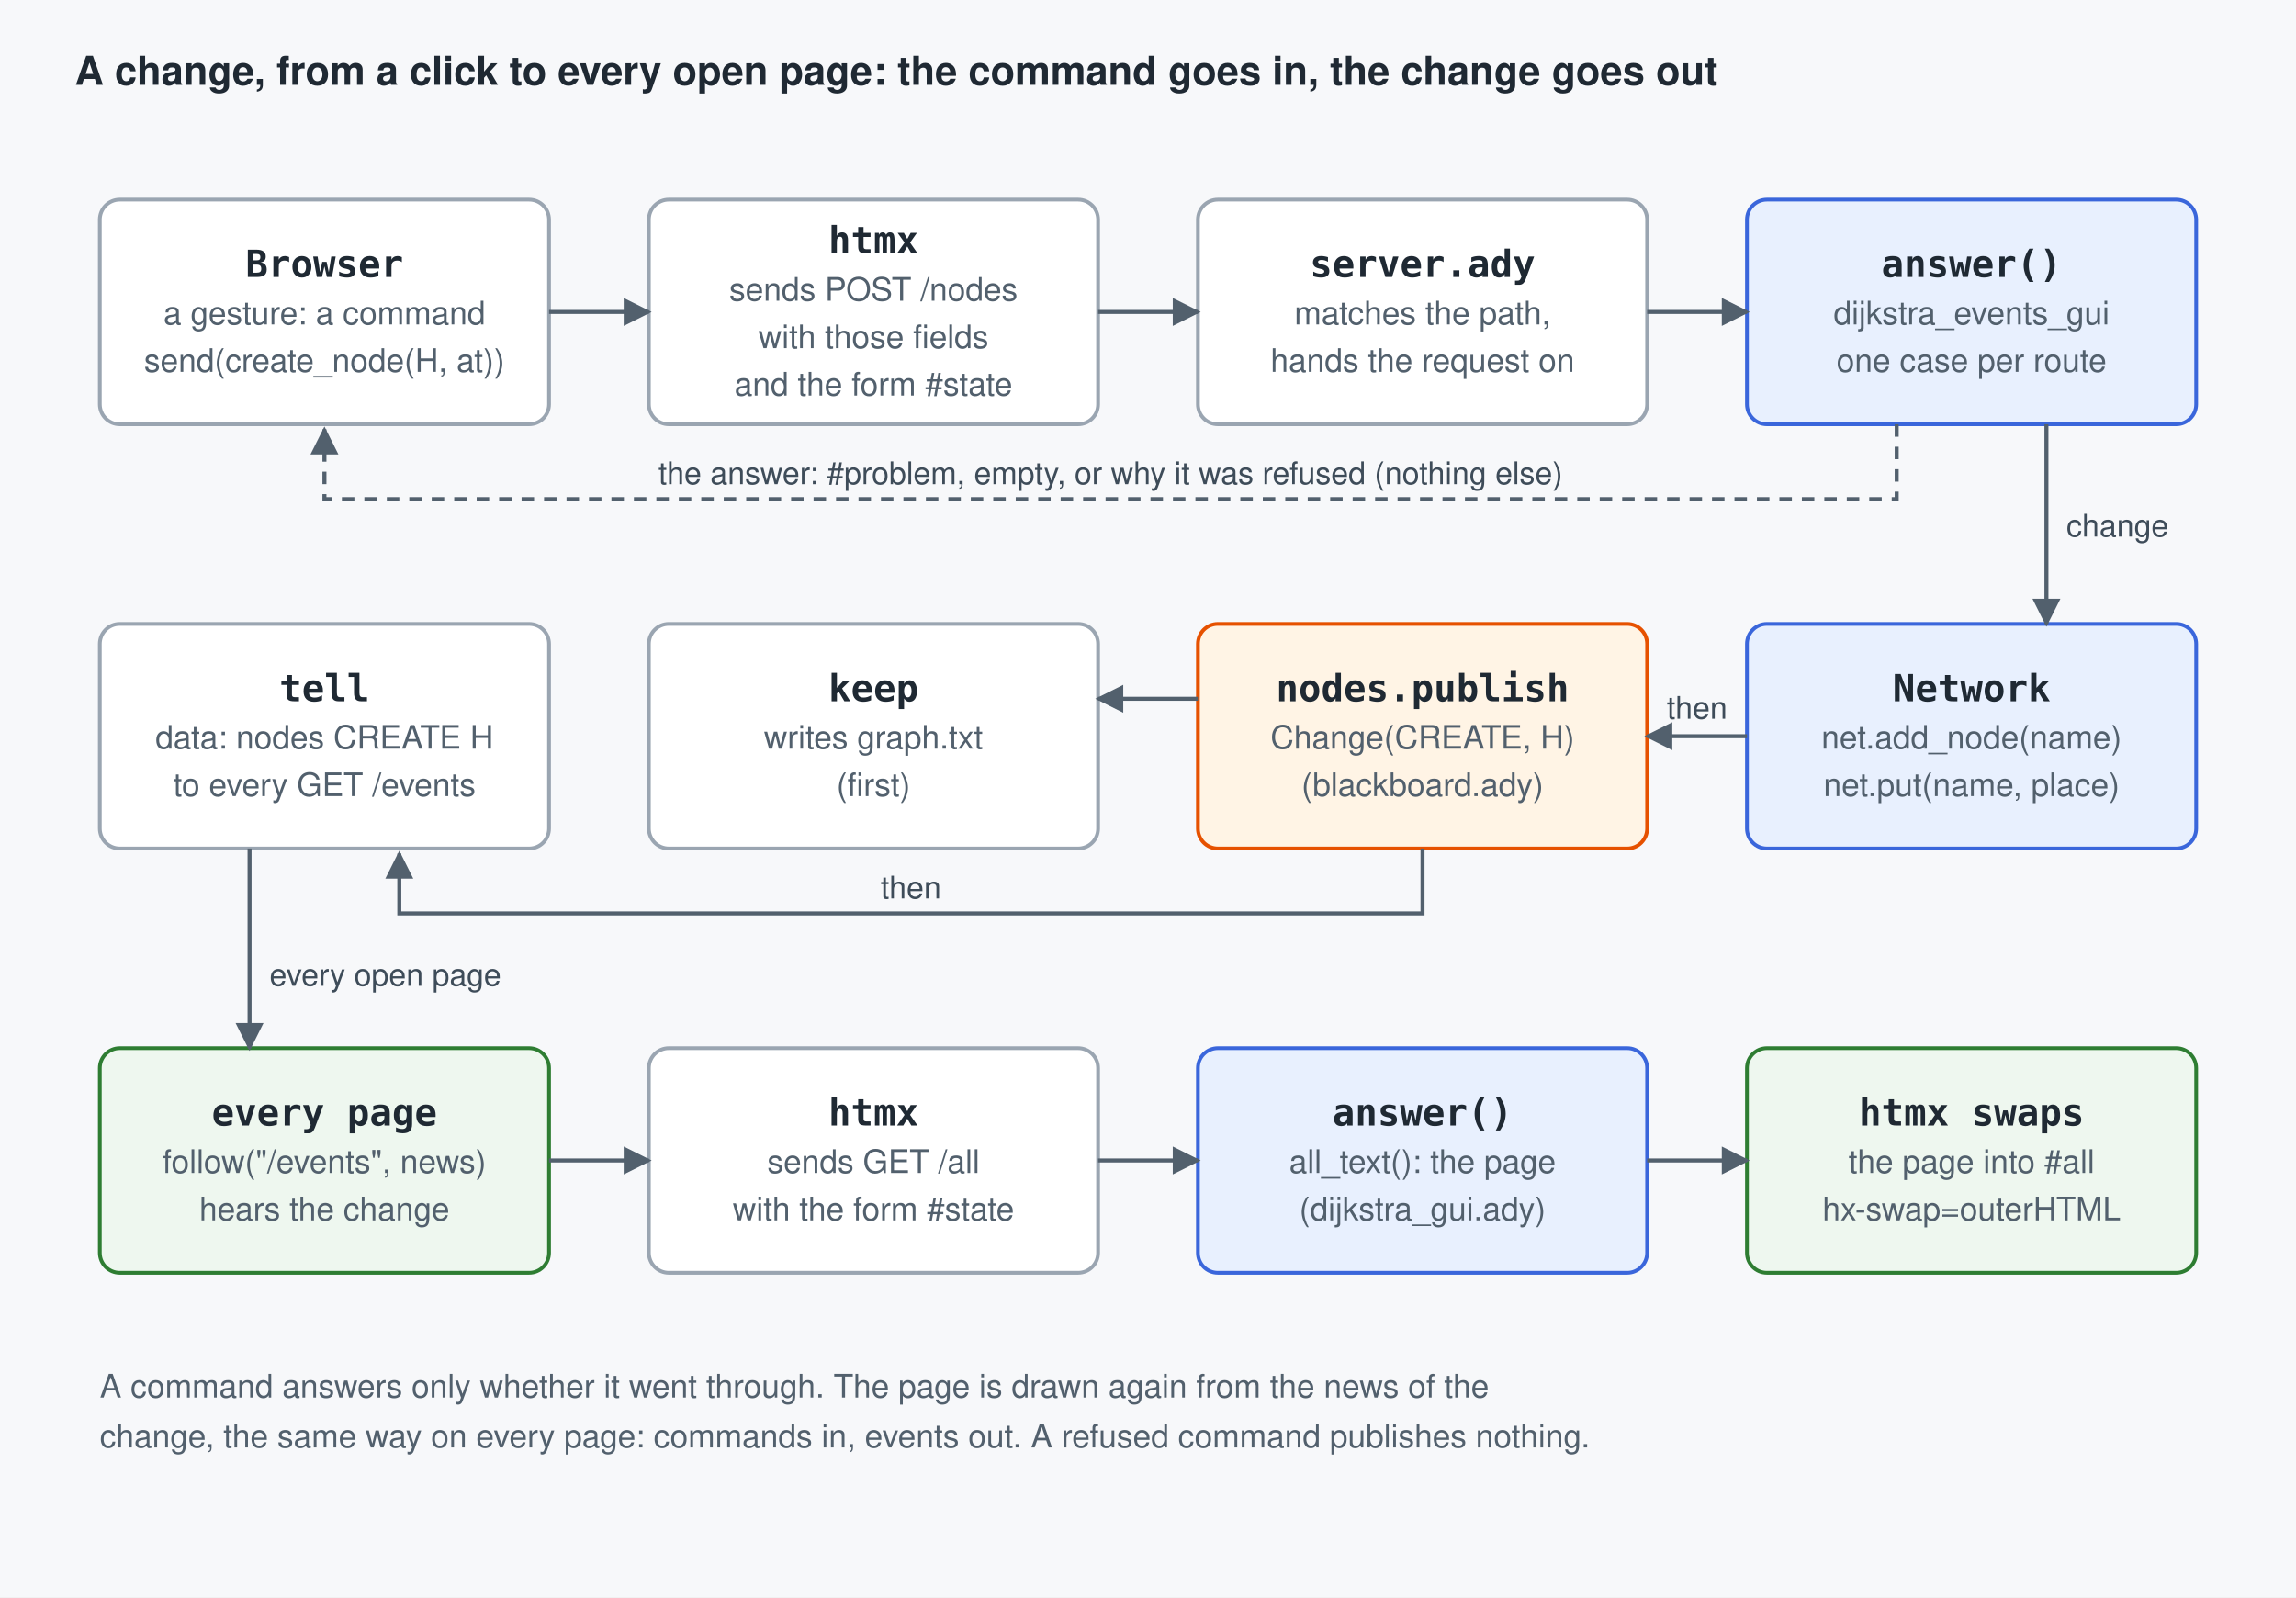
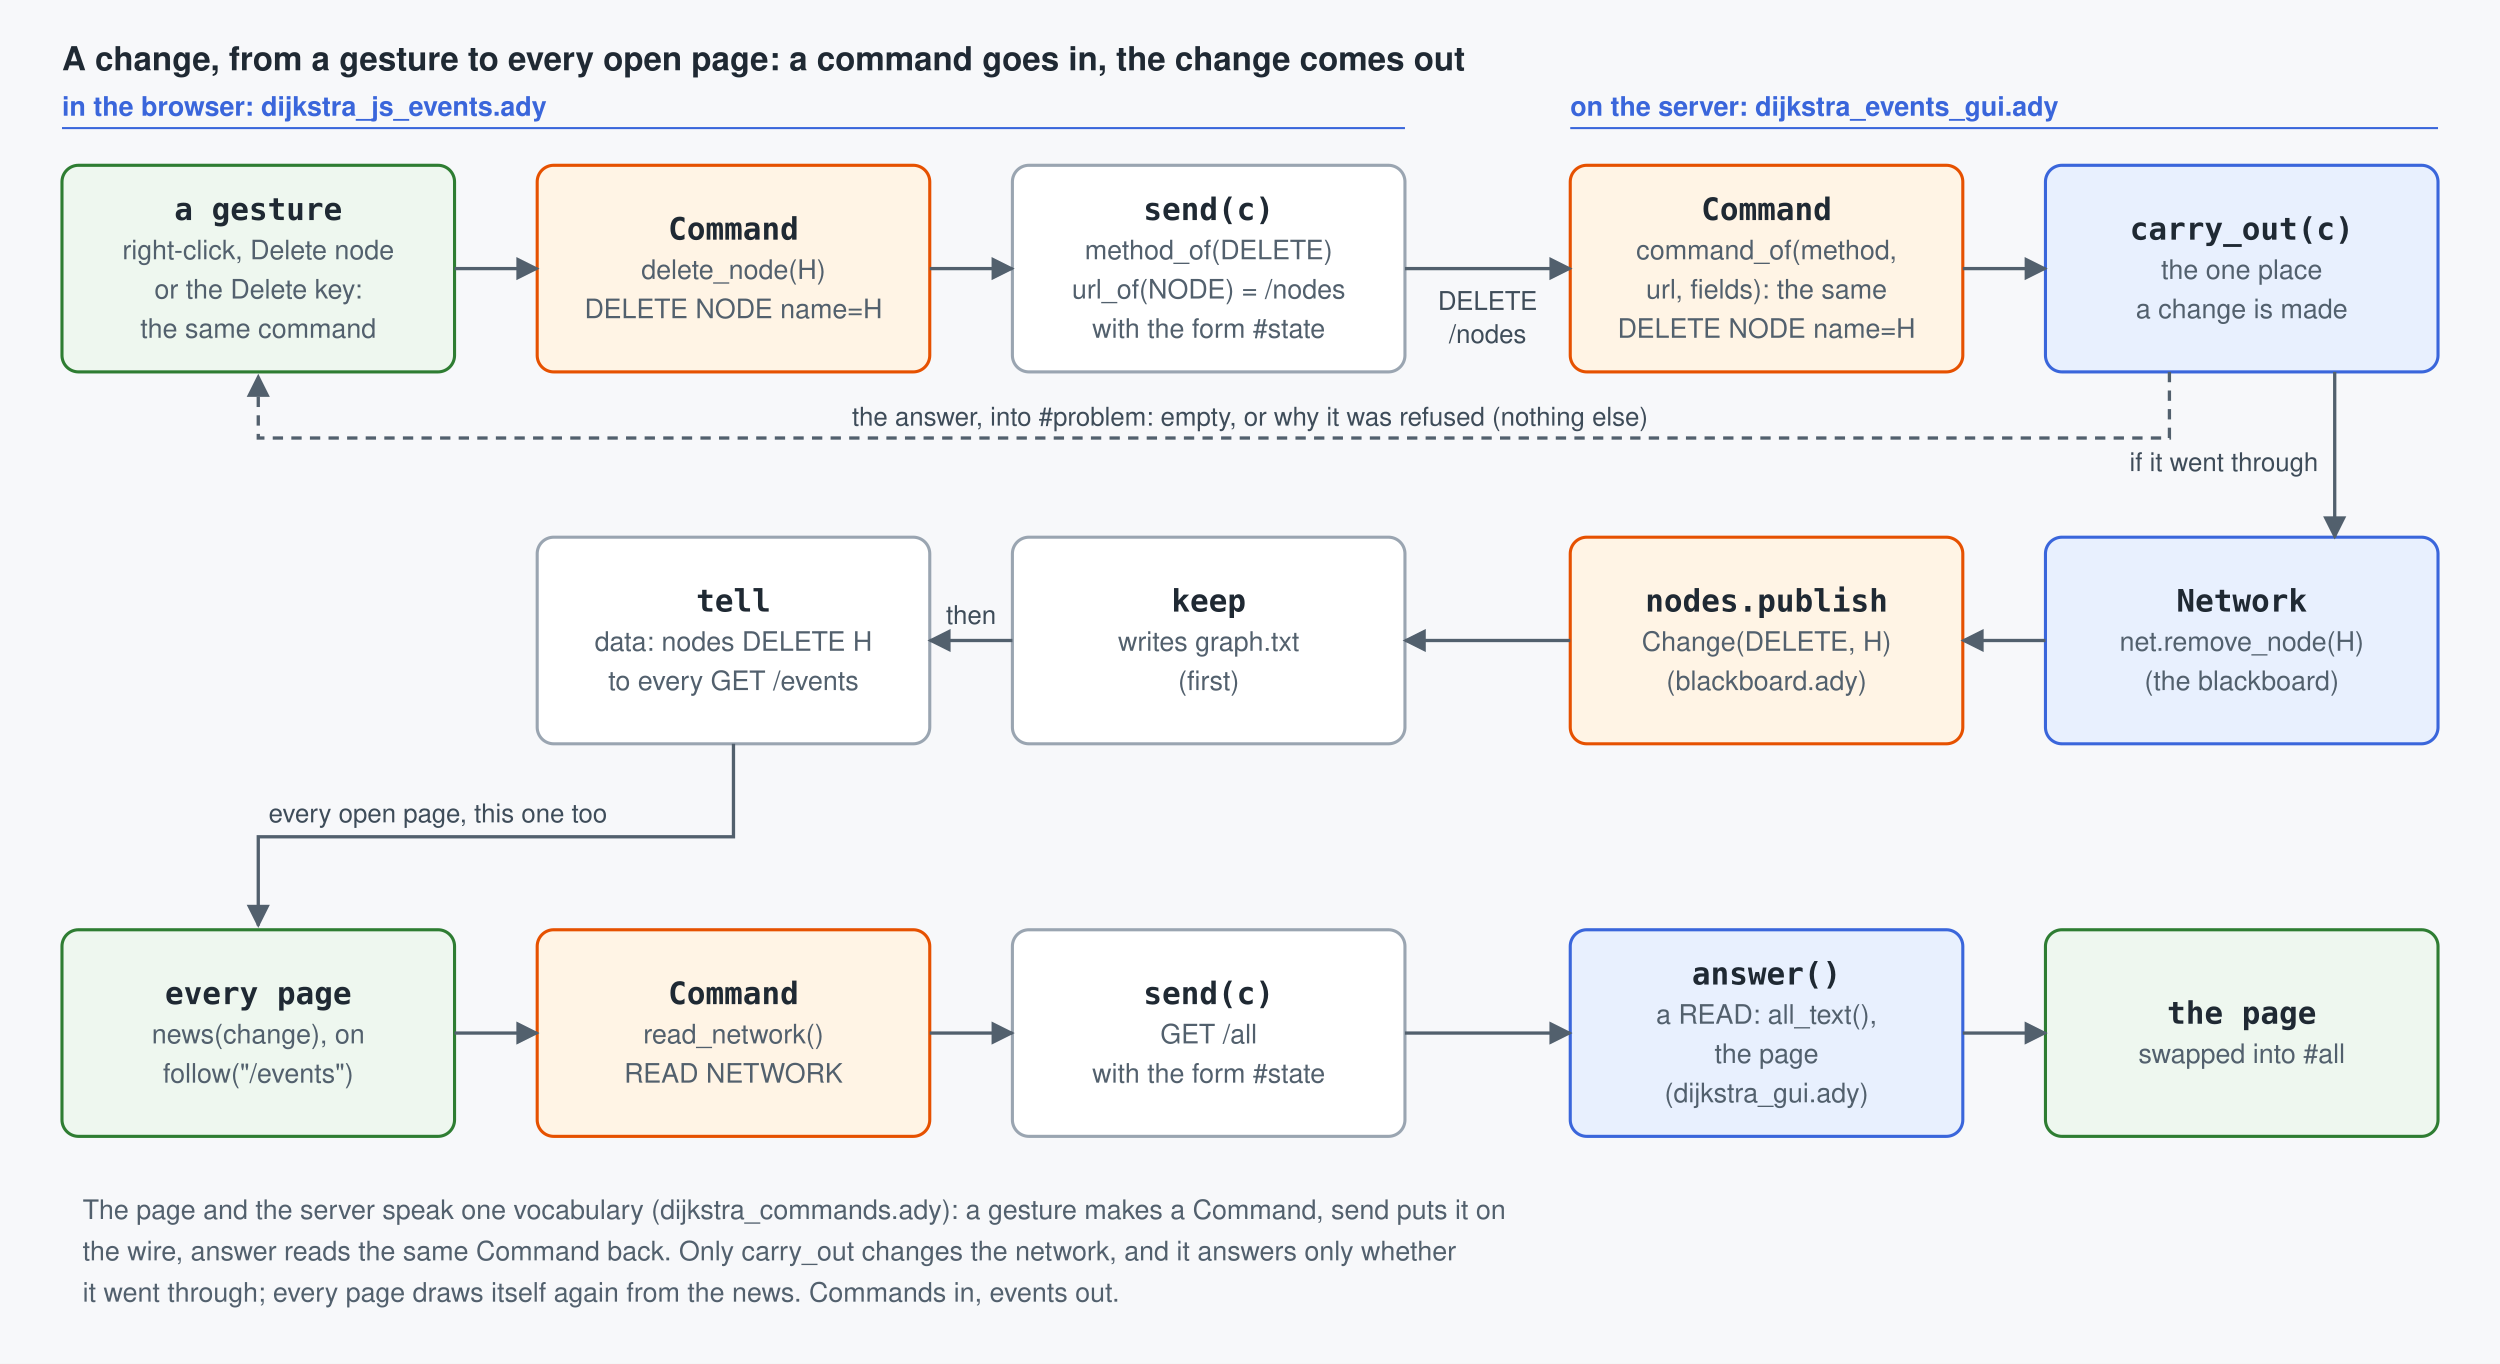
- <svg xmlns="http://www.w3.org/2000/svg" width="920" height="640" viewBox="0 0 920 640" font-family="system-ui, -apple-system, Segoe UI, Helvetica, Arial, sans-serif">
+ <svg xmlns="http://www.w3.org/2000/svg" width="1210" height="660" viewBox="0 0 1210 660" font-family="system-ui, -apple-system, Segoe UI, Helvetica, Arial, sans-serif">
  <defs>
    <marker id="a" viewBox="0 0 10 10" refX="9" refY="5" markerWidth="7" markerHeight="7" orient="auto-start-reverse">
      <path d="M 0 0 L 10 5 L 0 10 z" fill="#52606d" />
    </marker>
  </defs>
  <rect width="100%" height="100%" fill="#f7f8fa" />
-   <text x="30" y="34" font-size="16" fill="#1f2933" font-weight="700" text-anchor="start">A change, from a click to every open page: the command goes in, the change goes out</text>
-   <rect x="40" y="80" width="180" height="90" rx="8" fill="#fff" stroke="#9aa5b1" stroke-width="1.5" />
-   <text x="130.0" y="111.0" text-anchor="middle" font-size="15" fill="#1f2933" font-weight="700" font-family="ui-monospace, Menlo, Consolas, monospace">Browser</text>
-   <text x="130.0" y="130.0" text-anchor="middle" font-size="13" fill="#52606d">a gesture: a command</text>
-   <text x="130.0" y="149.0" text-anchor="middle" font-size="13" fill="#52606d">send(create_node(H, at))</text>
-   <rect x="260" y="80" width="180" height="90" rx="8" fill="#fff" stroke="#9aa5b1" stroke-width="1.5" />
-   <text x="350.0" y="101.5" text-anchor="middle" font-size="15" fill="#1f2933" font-weight="700" font-family="ui-monospace, Menlo, Consolas, monospace">htmx</text>
-   <text x="350.0" y="120.5" text-anchor="middle" font-size="13" fill="#52606d">sends POST /nodes</text>
-   <text x="350.0" y="139.5" text-anchor="middle" font-size="13" fill="#52606d">with those fields</text>
-   <text x="350.0" y="158.5" text-anchor="middle" font-size="13" fill="#52606d">and the form #state</text>
-   <rect x="480" y="80" width="180" height="90" rx="8" fill="#fff" stroke="#9aa5b1" stroke-width="1.5" />
-   <text x="570.0" y="111.0" text-anchor="middle" font-size="15" fill="#1f2933" font-weight="700" font-family="ui-monospace, Menlo, Consolas, monospace">server.ady</text>
-   <text x="570.0" y="130.0" text-anchor="middle" font-size="13" fill="#52606d">matches the path,</text>
-   <text x="570.0" y="149.0" text-anchor="middle" font-size="13" fill="#52606d">hands the request on</text>
-   <rect x="700" y="80" width="180" height="90" rx="8" fill="#e8f0fe" stroke="#3a66db" stroke-width="1.5" />
-   <text x="790.0" y="111.0" text-anchor="middle" font-size="15" fill="#1f2933" font-weight="700" font-family="ui-monospace, Menlo, Consolas, monospace">answer()</text>
-   <text x="790.0" y="130.0" text-anchor="middle" font-size="13" fill="#52606d">dijkstra_events_gui</text>
-   <text x="790.0" y="149.0" text-anchor="middle" font-size="13" fill="#52606d">one case per route</text>
-   <line x1="220" y1="125" x2="260" y2="125" stroke="#52606d" stroke-width="1.6" marker-end="url(#a)" />
-   <line x1="440" y1="125" x2="480" y2="125" stroke="#52606d" stroke-width="1.6" marker-end="url(#a)" />
-   <line x1="660" y1="125" x2="700" y2="125" stroke="#52606d" stroke-width="1.6" marker-end="url(#a)" />
-   <path d="M 760 170 V 200 H 130 V 172" fill="none" stroke="#52606d" stroke-width="1.6" stroke-dasharray="5 4" marker-end="url(#a)" />
-   <text x="445" y="194" text-anchor="middle" font-size="12.5" fill="#3e4c59">the answer: #problem, empty, or why it was refused (nothing else)</text>
-   <rect x="700" y="250" width="180" height="90" rx="8" fill="#e8f0fe" stroke="#3a66db" stroke-width="1.5" />
-   <text x="790.0" y="281.0" text-anchor="middle" font-size="15" fill="#1f2933" font-weight="700" font-family="ui-monospace, Menlo, Consolas, monospace">Network</text>
-   <text x="790.0" y="300.0" text-anchor="middle" font-size="13" fill="#52606d">net.add_node(name)</text>
-   <text x="790.0" y="319.0" text-anchor="middle" font-size="13" fill="#52606d">net.put(name, place)</text>
-   <line x1="820" y1="170" x2="820" y2="250" stroke="#52606d" stroke-width="1.6" marker-end="url(#a)" />
-   <text x="828" y="215" text-anchor="start" font-size="12.5" fill="#3e4c59">change</text>
-   <rect x="480" y="250" width="180" height="90" rx="8" fill="#fff4e5" stroke="#e65100" stroke-width="1.5" />
-   <text x="570.0" y="281.0" text-anchor="middle" font-size="15" fill="#1f2933" font-weight="700" font-family="ui-monospace, Menlo, Consolas, monospace">nodes.publish</text>
-   <text x="570.0" y="300.0" text-anchor="middle" font-size="13" fill="#52606d">Change(CREATE, H)</text>
-   <text x="570.0" y="319.0" text-anchor="middle" font-size="13" fill="#52606d">(blackboard.ady)</text>
-   <line x1="700" y1="295" x2="660" y2="295" stroke="#52606d" stroke-width="1.6" marker-end="url(#a)" />
-   <text x="680" y="288" text-anchor="middle" font-size="12.5" fill="#3e4c59">then</text>
-   <rect x="260" y="250" width="180" height="90" rx="8" fill="#fff" stroke="#9aa5b1" stroke-width="1.5" />
-   <text x="350.0" y="281.0" text-anchor="middle" font-size="15" fill="#1f2933" font-weight="700" font-family="ui-monospace, Menlo, Consolas, monospace">keep</text>
-   <text x="350.0" y="300.0" text-anchor="middle" font-size="13" fill="#52606d">writes graph.txt</text>
-   <text x="350.0" y="319.0" text-anchor="middle" font-size="13" fill="#52606d">(first)</text>
-   <rect x="40" y="250" width="180" height="90" rx="8" fill="#fff" stroke="#9aa5b1" stroke-width="1.5" />
-   <text x="130.0" y="281.0" text-anchor="middle" font-size="15" fill="#1f2933" font-weight="700" font-family="ui-monospace, Menlo, Consolas, monospace">tell</text>
-   <text x="130.0" y="300.0" text-anchor="middle" font-size="13" fill="#52606d">data: nodes CREATE H</text>
-   <text x="130.0" y="319.0" text-anchor="middle" font-size="13" fill="#52606d">to every GET /events</text>
-   <line x1="480" y1="280" x2="440" y2="280" stroke="#52606d" stroke-width="1.6" marker-end="url(#a)" />
-   <path d="M 570 340 V 366 H 160 V 342" fill="none" stroke="#52606d" stroke-width="1.6" marker-end="url(#a)" />
-   <text x="365" y="360" text-anchor="middle" font-size="12.5" fill="#3e4c59">then</text>
-   <rect x="40" y="420" width="180" height="90" rx="8" fill="#eef7ef" stroke="#2e7d32" stroke-width="1.5" />
-   <text x="130.0" y="451.0" text-anchor="middle" font-size="15" fill="#1f2933" font-weight="700" font-family="ui-monospace, Menlo, Consolas, monospace">every page</text>
-   <text x="130.0" y="470.0" text-anchor="middle" font-size="13" fill="#52606d">follow("/events", news)</text>
-   <text x="130.0" y="489.0" text-anchor="middle" font-size="13" fill="#52606d">hears the change</text>
-   <rect x="260" y="420" width="180" height="90" rx="8" fill="#fff" stroke="#9aa5b1" stroke-width="1.5" />
-   <text x="350.0" y="451.0" text-anchor="middle" font-size="15" fill="#1f2933" font-weight="700" font-family="ui-monospace, Menlo, Consolas, monospace">htmx</text>
-   <text x="350.0" y="470.0" text-anchor="middle" font-size="13" fill="#52606d">sends GET /all</text>
-   <text x="350.0" y="489.0" text-anchor="middle" font-size="13" fill="#52606d">with the form #state</text>
-   <rect x="480" y="420" width="180" height="90" rx="8" fill="#e8f0fe" stroke="#3a66db" stroke-width="1.5" />
-   <text x="570.0" y="451.0" text-anchor="middle" font-size="15" fill="#1f2933" font-weight="700" font-family="ui-monospace, Menlo, Consolas, monospace">answer()</text>
-   <text x="570.0" y="470.0" text-anchor="middle" font-size="13" fill="#52606d">all_text(): the page</text>
-   <text x="570.0" y="489.0" text-anchor="middle" font-size="13" fill="#52606d">(dijkstra_gui.ady)</text>
-   <rect x="700" y="420" width="180" height="90" rx="8" fill="#eef7ef" stroke="#2e7d32" stroke-width="1.5" />
-   <text x="790.0" y="451.0" text-anchor="middle" font-size="15" fill="#1f2933" font-weight="700" font-family="ui-monospace, Menlo, Consolas, monospace">htmx swaps</text>
-   <text x="790.0" y="470.0" text-anchor="middle" font-size="13" fill="#52606d">the page into #all</text>
-   <text x="790.0" y="489.0" text-anchor="middle" font-size="13" fill="#52606d">hx-swap=outerHTML</text>
-   <line x1="100" y1="340" x2="100" y2="420" stroke="#52606d" stroke-width="1.6" marker-end="url(#a)" />
-   <text x="108" y="395" text-anchor="start" font-size="12.5" fill="#3e4c59">every open page</text>
-   <line x1="220" y1="465" x2="260" y2="465" stroke="#52606d" stroke-width="1.6" marker-end="url(#a)" />
-   <line x1="440" y1="465" x2="480" y2="465" stroke="#52606d" stroke-width="1.6" marker-end="url(#a)" />
-   <line x1="660" y1="465" x2="700" y2="465" stroke="#52606d" stroke-width="1.6" marker-end="url(#a)" />
-   <text x="40" y="560" font-size="13" fill="#52606d" font-weight="400" text-anchor="start">A command answers only whether it went through. The page is drawn again from the news of the</text>
-   <text x="40" y="580" font-size="13" fill="#52606d" font-weight="400" text-anchor="start">change, the same way on every page: commands in, events out. A refused command publishes nothing.</text>
+   <text x="30" y="34" font-size="16" fill="#1f2933" font-weight="700" text-anchor="start">A change, from a gesture to every open page: a command goes in, the change comes out</text>
+   <line x1="30" y1="62" x2="680" y2="62" stroke="#3a66db" stroke-width="1" />
+   <line x1="760" y1="62" x2="1180" y2="62" stroke="#3a66db" stroke-width="1" />
+   <text x="30" y="56" font-size="13" fill="#3a66db" font-weight="700" text-anchor="start">in the browser: dijkstra_js_events.ady</text>
+   <text x="760" y="56" font-size="13" fill="#3a66db" font-weight="700" text-anchor="start">on the server: dijkstra_events_gui.ady</text>
+   <rect x="30" y="80" width="190" height="100" rx="8" fill="#eef7ef" stroke="#2e7d32" stroke-width="1.5" />
+   <text x="125.0" y="106.5" text-anchor="middle" font-size="15" fill="#1f2933" font-weight="700" font-family="ui-monospace, Menlo, Consolas, monospace">a gesture</text>
+   <text x="125.0" y="125.5" text-anchor="middle" font-size="13" fill="#52606d">right-click, Delete node</text>
+   <text x="125.0" y="144.5" text-anchor="middle" font-size="13" fill="#52606d">or the Delete key:</text>
+   <text x="125.0" y="163.5" text-anchor="middle" font-size="13" fill="#52606d">the same command</text>
+   <rect x="260" y="80" width="190" height="100" rx="8" fill="#fff4e5" stroke="#e65100" stroke-width="1.5" />
+   <text x="355.0" y="116.0" text-anchor="middle" font-size="15" fill="#1f2933" font-weight="700" font-family="ui-monospace, Menlo, Consolas, monospace">Command</text>
+   <text x="355.0" y="135.0" text-anchor="middle" font-size="13" fill="#52606d">delete_node(H)</text>
+   <text x="355.0" y="154.0" text-anchor="middle" font-size="13" fill="#52606d">DELETE  NODE  name=H</text>
+   <rect x="490" y="80" width="190" height="100" rx="8" fill="#fff" stroke="#9aa5b1" stroke-width="1.5" />
+   <text x="585.0" y="106.5" text-anchor="middle" font-size="15" fill="#1f2933" font-weight="700" font-family="ui-monospace, Menlo, Consolas, monospace">send(c)</text>
+   <text x="585.0" y="125.5" text-anchor="middle" font-size="13" fill="#52606d">method_of(DELETE)</text>
+   <text x="585.0" y="144.5" text-anchor="middle" font-size="13" fill="#52606d">url_of(NODE) = /nodes</text>
+   <text x="585.0" y="163.5" text-anchor="middle" font-size="13" fill="#52606d">with the form #state</text>
+   <rect x="760" y="80" width="190" height="100" rx="8" fill="#fff4e5" stroke="#e65100" stroke-width="1.5" />
+   <text x="855.0" y="106.5" text-anchor="middle" font-size="15" fill="#1f2933" font-weight="700" font-family="ui-monospace, Menlo, Consolas, monospace">Command</text>
+   <text x="855.0" y="125.5" text-anchor="middle" font-size="13" fill="#52606d">command_of(method,</text>
+   <text x="855.0" y="144.5" text-anchor="middle" font-size="13" fill="#52606d">url, fields): the same</text>
+   <text x="855.0" y="163.5" text-anchor="middle" font-size="13" fill="#52606d">DELETE  NODE  name=H</text>
+   <rect x="990" y="80" width="190" height="100" rx="8" fill="#e8f0fe" stroke="#3a66db" stroke-width="1.5" />
+   <text x="1085.0" y="116.0" text-anchor="middle" font-size="15" fill="#1f2933" font-weight="700" font-family="ui-monospace, Menlo, Consolas, monospace">carry_out(c)</text>
+   <text x="1085.0" y="135.0" text-anchor="middle" font-size="13" fill="#52606d">the one place</text>
+   <text x="1085.0" y="154.0" text-anchor="middle" font-size="13" fill="#52606d">a change is made</text>
+   <line x1="220" y1="130" x2="260" y2="130" stroke="#52606d" stroke-width="1.6" marker-end="url(#a)" />
+   <line x1="450" y1="130" x2="490" y2="130" stroke="#52606d" stroke-width="1.6" marker-end="url(#a)" />
+   <line x1="680" y1="130" x2="760" y2="130" stroke="#52606d" stroke-width="1.6" marker-end="url(#a)" />
+   <line x1="950" y1="130" x2="990" y2="130" stroke="#52606d" stroke-width="1.6" marker-end="url(#a)" />
+   <text x="720.0" y="150" text-anchor="middle" font-size="12.5" fill="#3e4c59">DELETE</text>
+   <text x="720.0" y="166" text-anchor="middle" font-size="12.5" fill="#3e4c59">/nodes</text>
+   <path d="M 1050 180 V 212 H 125 V 182" fill="none" stroke="#52606d" stroke-width="1.6" stroke-dasharray="5 4" marker-end="url(#a)" />
+   <text x="605.0" y="206" text-anchor="middle" font-size="12.5" fill="#3e4c59">the answer, into #problem: empty, or why it was refused (nothing else)</text>
+   <rect x="990" y="260" width="190" height="100" rx="8" fill="#e8f0fe" stroke="#3a66db" stroke-width="1.5" />
+   <text x="1085.0" y="296.0" text-anchor="middle" font-size="15" fill="#1f2933" font-weight="700" font-family="ui-monospace, Menlo, Consolas, monospace">Network</text>
+   <text x="1085.0" y="315.0" text-anchor="middle" font-size="13" fill="#52606d">net.remove_node(H)</text>
+   <text x="1085.0" y="334.0" text-anchor="middle" font-size="13" fill="#52606d">(the blackboard)</text>
+   <line x1="1130" y1="180" x2="1130" y2="260" stroke="#52606d" stroke-width="1.6" marker-end="url(#a)" />
+   <text x="1122" y="228" text-anchor="end" font-size="12.5" fill="#3e4c59">if it went through</text>
+   <rect x="760" y="260" width="190" height="100" rx="8" fill="#fff4e5" stroke="#e65100" stroke-width="1.5" />
+   <text x="855.0" y="296.0" text-anchor="middle" font-size="15" fill="#1f2933" font-weight="700" font-family="ui-monospace, Menlo, Consolas, monospace">nodes.publish</text>
+   <text x="855.0" y="315.0" text-anchor="middle" font-size="13" fill="#52606d">Change(DELETE, H)</text>
+   <text x="855.0" y="334.0" text-anchor="middle" font-size="13" fill="#52606d">(blackboard.ady)</text>
+   <rect x="490" y="260" width="190" height="100" rx="8" fill="#fff" stroke="#9aa5b1" stroke-width="1.5" />
+   <text x="585.0" y="296.0" text-anchor="middle" font-size="15" fill="#1f2933" font-weight="700" font-family="ui-monospace, Menlo, Consolas, monospace">keep</text>
+   <text x="585.0" y="315.0" text-anchor="middle" font-size="13" fill="#52606d">writes graph.txt</text>
+   <text x="585.0" y="334.0" text-anchor="middle" font-size="13" fill="#52606d">(first)</text>
+   <rect x="260" y="260" width="190" height="100" rx="8" fill="#fff" stroke="#9aa5b1" stroke-width="1.5" />
+   <text x="355.0" y="296.0" text-anchor="middle" font-size="15" fill="#1f2933" font-weight="700" font-family="ui-monospace, Menlo, Consolas, monospace">tell</text>
+   <text x="355.0" y="315.0" text-anchor="middle" font-size="13" fill="#52606d">data: nodes DELETE H</text>
+   <text x="355.0" y="334.0" text-anchor="middle" font-size="13" fill="#52606d">to every GET /events</text>
+   <line x1="990" y1="310" x2="950" y2="310" stroke="#52606d" stroke-width="1.6" marker-end="url(#a)" />
+   <line x1="760" y1="310" x2="680" y2="310" stroke="#52606d" stroke-width="1.6" marker-end="url(#a)" />
+   <line x1="490" y1="310" x2="450" y2="310" stroke="#52606d" stroke-width="1.6" marker-end="url(#a)" />
+   <text x="470.0" y="302" text-anchor="middle" font-size="12.5" fill="#3e4c59">then</text>
+   <rect x="30" y="450" width="190" height="100" rx="8" fill="#eef7ef" stroke="#2e7d32" stroke-width="1.5" />
+   <text x="125.0" y="486.0" text-anchor="middle" font-size="15" fill="#1f2933" font-weight="700" font-family="ui-monospace, Menlo, Consolas, monospace">every page</text>
+   <text x="125.0" y="505.0" text-anchor="middle" font-size="13" fill="#52606d">news(change), on</text>
+   <text x="125.0" y="524.0" text-anchor="middle" font-size="13" fill="#52606d">follow("/events")</text>
+   <rect x="260" y="450" width="190" height="100" rx="8" fill="#fff4e5" stroke="#e65100" stroke-width="1.5" />
+   <text x="355.0" y="486.0" text-anchor="middle" font-size="15" fill="#1f2933" font-weight="700" font-family="ui-monospace, Menlo, Consolas, monospace">Command</text>
+   <text x="355.0" y="505.0" text-anchor="middle" font-size="13" fill="#52606d">read_network()</text>
+   <text x="355.0" y="524.0" text-anchor="middle" font-size="13" fill="#52606d">READ  NETWORK</text>
+   <rect x="490" y="450" width="190" height="100" rx="8" fill="#fff" stroke="#9aa5b1" stroke-width="1.5" />
+   <text x="585.0" y="486.0" text-anchor="middle" font-size="15" fill="#1f2933" font-weight="700" font-family="ui-monospace, Menlo, Consolas, monospace">send(c)</text>
+   <text x="585.0" y="505.0" text-anchor="middle" font-size="13" fill="#52606d">GET /all</text>
+   <text x="585.0" y="524.0" text-anchor="middle" font-size="13" fill="#52606d">with the form #state</text>
+   <rect x="760" y="450" width="190" height="100" rx="8" fill="#e8f0fe" stroke="#3a66db" stroke-width="1.5" />
+   <text x="855.0" y="476.5" text-anchor="middle" font-size="15" fill="#1f2933" font-weight="700" font-family="ui-monospace, Menlo, Consolas, monospace">answer()</text>
+   <text x="855.0" y="495.5" text-anchor="middle" font-size="13" fill="#52606d">a READ: all_text(),</text>
+   <text x="855.0" y="514.5" text-anchor="middle" font-size="13" fill="#52606d">the page</text>
+   <text x="855.0" y="533.5" text-anchor="middle" font-size="13" fill="#52606d">(dijkstra_gui.ady)</text>
+   <rect x="990" y="450" width="190" height="100" rx="8" fill="#eef7ef" stroke="#2e7d32" stroke-width="1.5" />
+   <text x="1085.0" y="495.5" text-anchor="middle" font-size="15" fill="#1f2933" font-weight="700" font-family="ui-monospace, Menlo, Consolas, monospace">the page</text>
+   <text x="1085.0" y="514.5" text-anchor="middle" font-size="13" fill="#52606d">swapped into #all</text>
+   <path d="M 355 360 V 405 H 125 V 448" fill="none" stroke="#52606d" stroke-width="1.6" marker-end="url(#a)" />
+   <text x="130" y="398" text-anchor="start" font-size="12.5" fill="#3e4c59">every open page, this one too</text>
+   <line x1="220" y1="500" x2="260" y2="500" stroke="#52606d" stroke-width="1.6" marker-end="url(#a)" />
+   <line x1="450" y1="500" x2="490" y2="500" stroke="#52606d" stroke-width="1.6" marker-end="url(#a)" />
+   <line x1="680" y1="500" x2="760" y2="500" stroke="#52606d" stroke-width="1.6" marker-end="url(#a)" />
+   <line x1="950" y1="500" x2="990" y2="500" stroke="#52606d" stroke-width="1.6" marker-end="url(#a)" />
+   <text x="40" y="590" font-size="13" fill="#52606d" font-weight="400" text-anchor="start">The page and the server speak one vocabulary (dijkstra_commands.ady): a gesture makes a Command, send puts it on</text>
+   <text x="40" y="610" font-size="13" fill="#52606d" font-weight="400" text-anchor="start">the wire, answer reads the same Command back. Only carry_out changes the network, and it answers only whether</text>
+   <text x="40" y="630" font-size="13" fill="#52606d" font-weight="400" text-anchor="start">it went through; every page draws itself again from the news. Commands in, events out.</text>
</svg>
